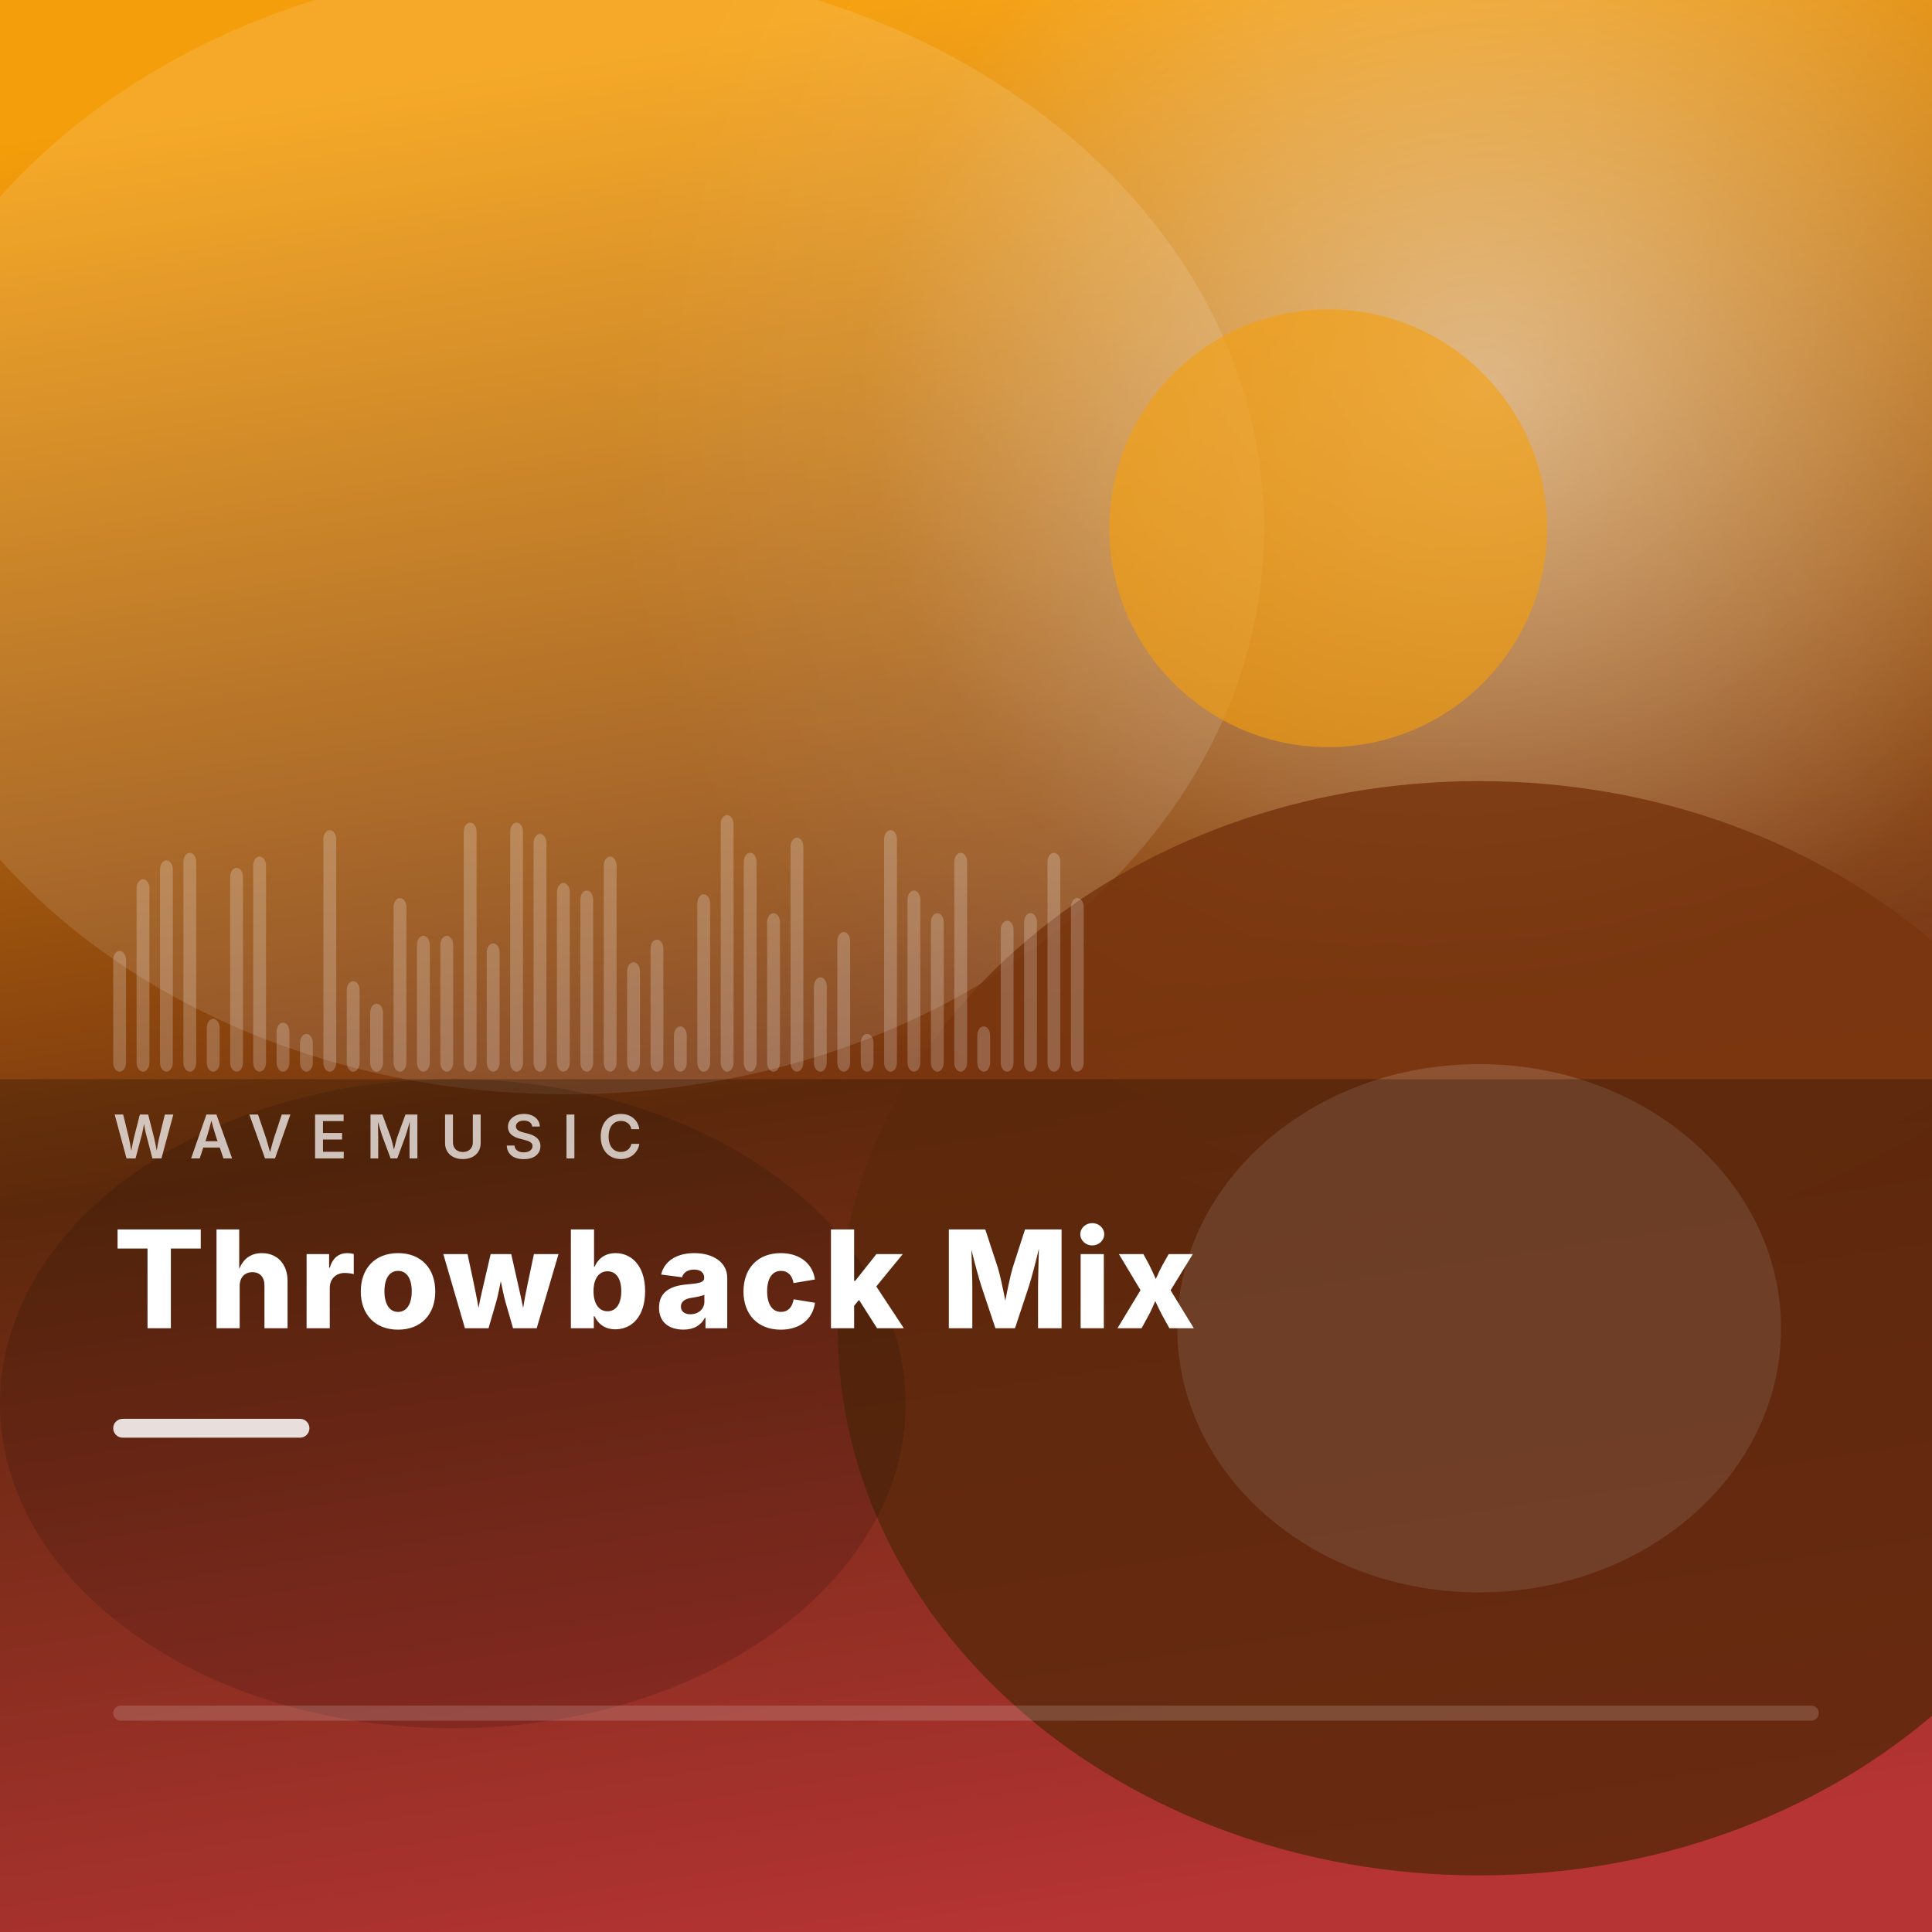
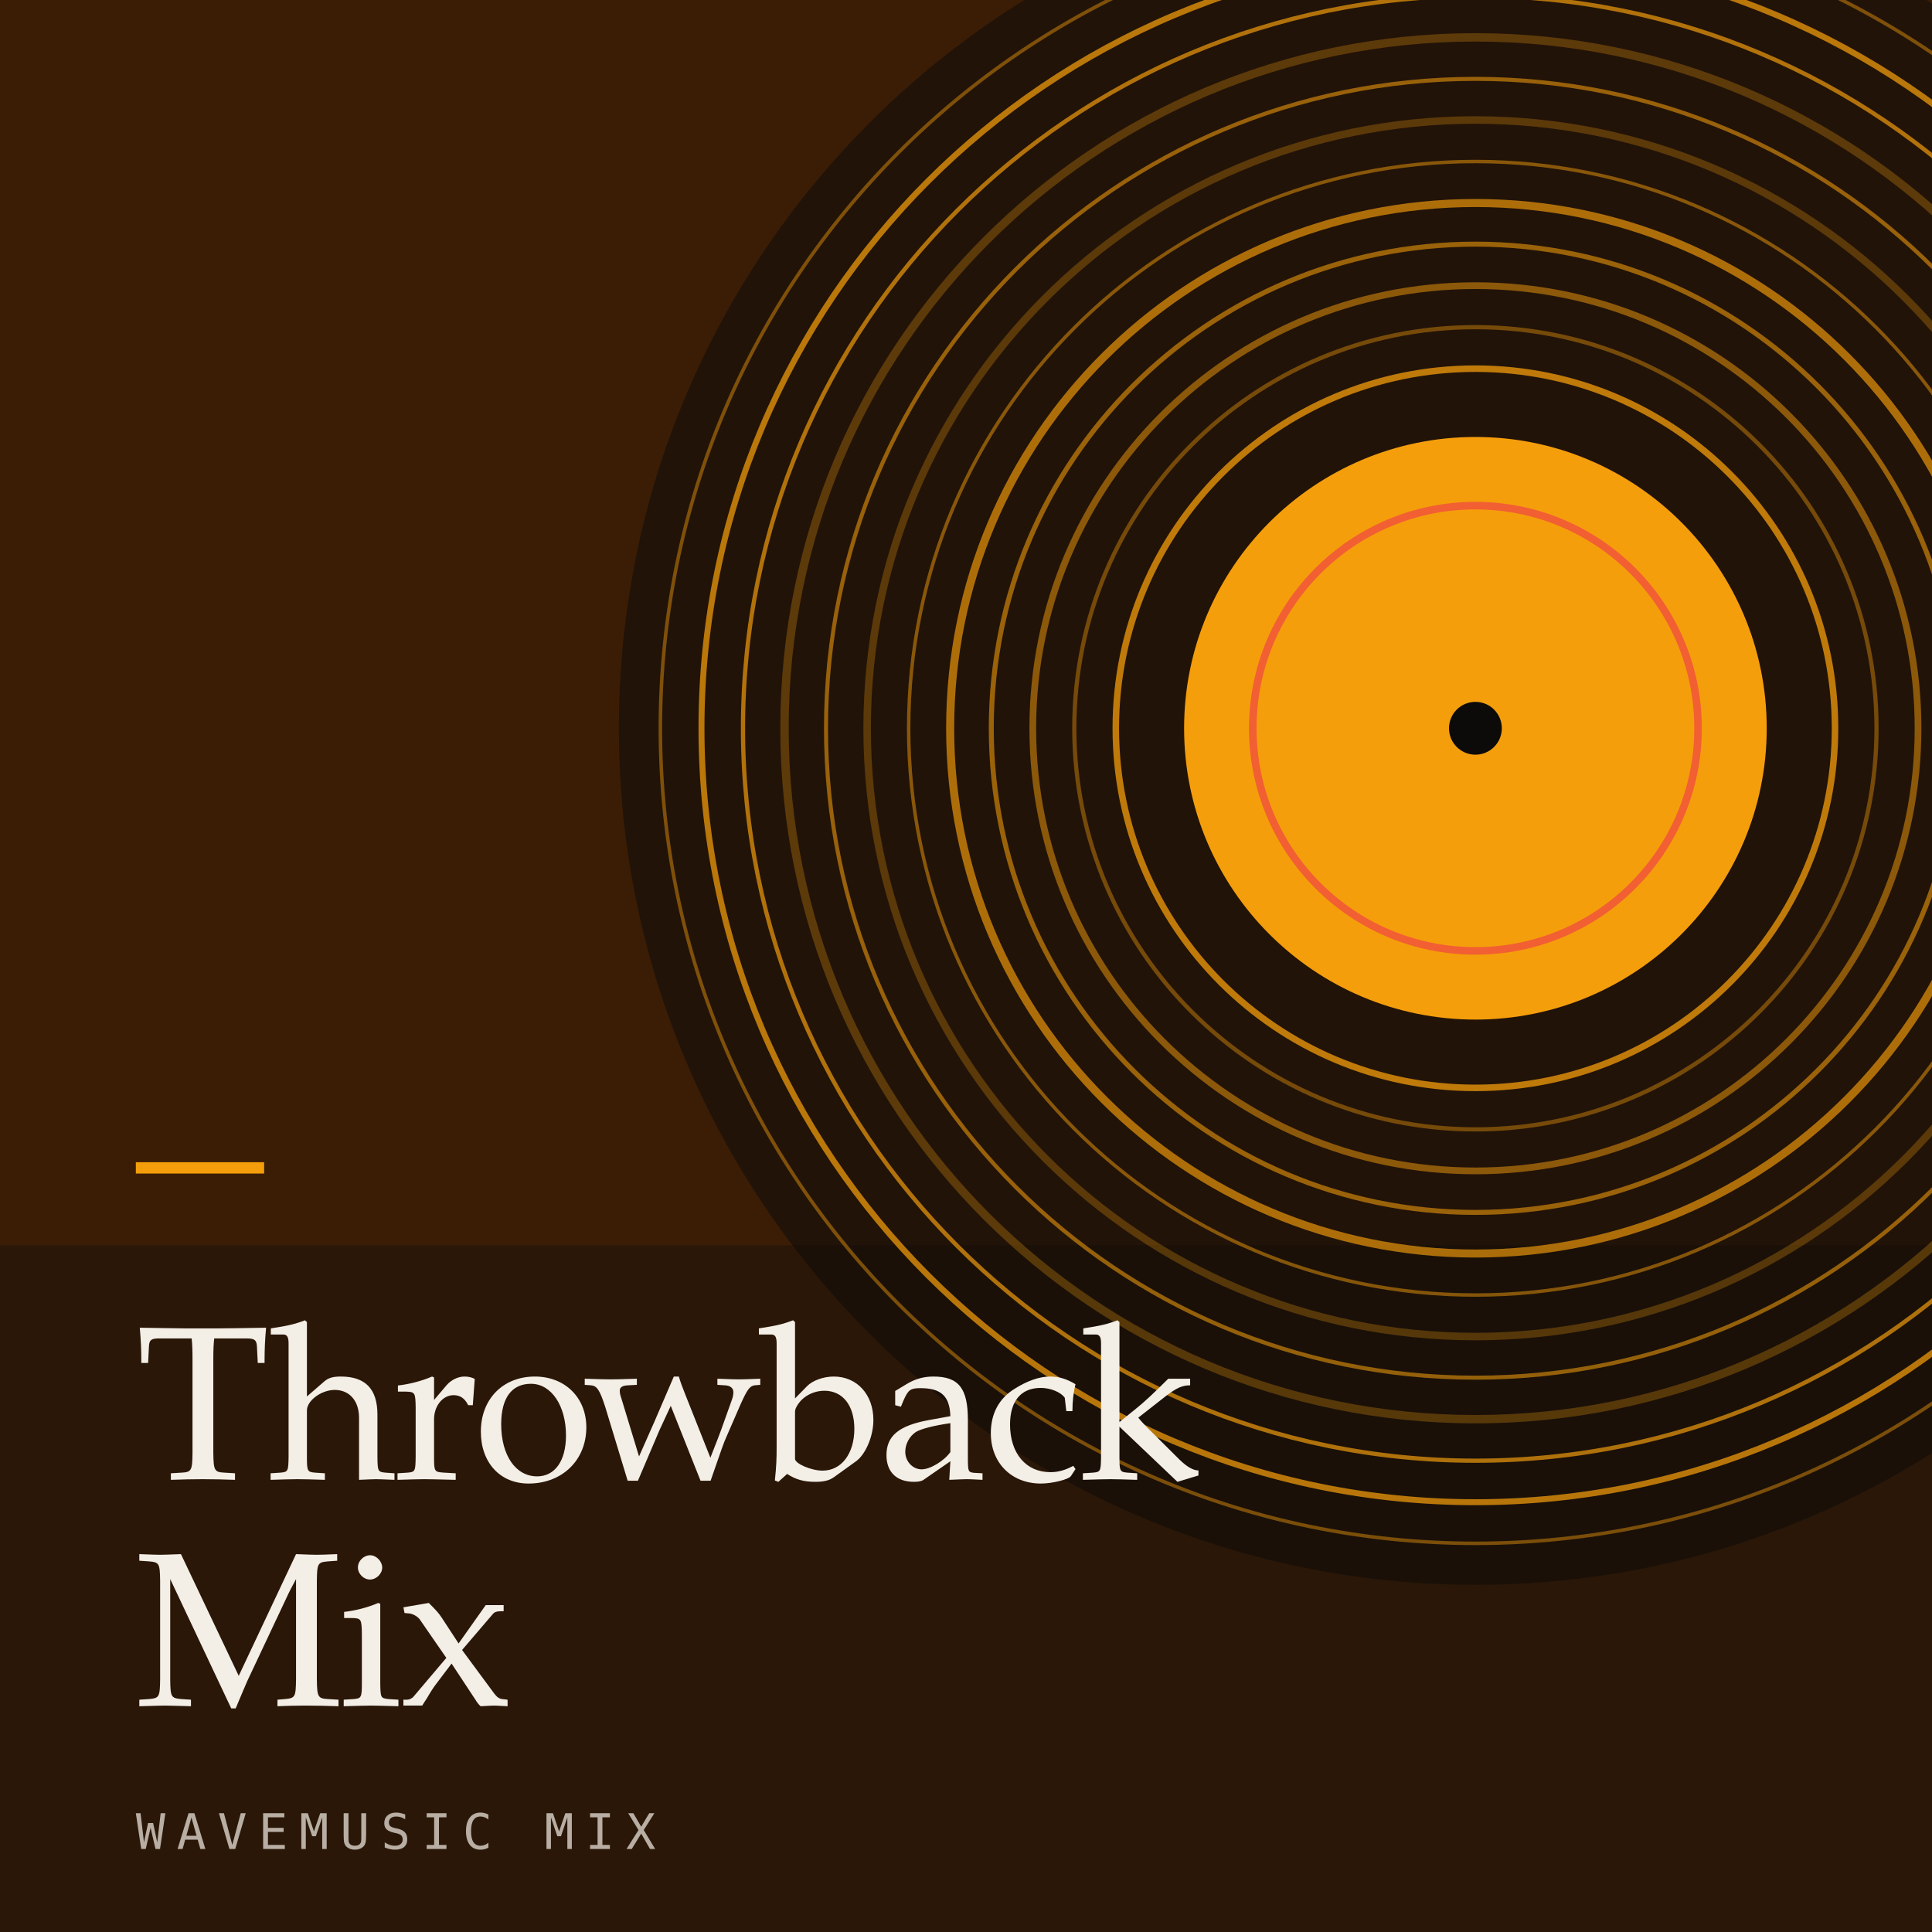
<svg xmlns="http://www.w3.org/2000/svg" viewBox="0 0 512 512" width="512" height="512" role="img" aria-label="Throwback Mix">
-   <defs>
-     <linearGradient id="bgm5" gradientTransform="rotate(81 0.5 0.5)">
-       <stop offset="0" stop-color="#f59e0b" />
-       <stop offset="0.55" stop-color="#78350f" />
-       <stop offset="1" stop-color="#ef4444" />
-     </linearGradient>
-     <radialGradient id="glowm5" cx="0.5" cy="0.5" r="0.5">
-       <stop offset="0" stop-color="#ffffff" stop-opacity="0.5" />
-       <stop offset="0.7" stop-color="#ffffff" stop-opacity="0.05" />
-       <stop offset="1" stop-color="#ffffff" stop-opacity="0" />
-     </radialGradient>
-   </defs>
-   <rect width="512" height="512" fill="url(#bgm5)" />
-   <circle cx="392" cy="104" r="230" fill="url(#glowm5)" />
-   <g>
-     <ellipse cx="150" cy="140" rx="185" ry="150" fill="#ffffff" opacity="0.12" />
-     <ellipse cx="392" cy="352" rx="170" ry="145" fill="#78350fd9" />
-     <ellipse cx="392" cy="352" rx="80" ry="70" fill="#ffffff" opacity="0.14" />
-     <circle cx="352" cy="140" r="58" fill="#f59e0b99" />
-     <ellipse cx="120" cy="372" rx="120" ry="86" fill="#000000" opacity="0.14" />
-   </g>
-   <g>
-     <rect x="30.0" y="252.0" width="3.40" height="32" rx="2.4" fill="#ffffff" opacity="0.22" />
-     <rect x="36.2" y="233.0" width="3.40" height="51" rx="2.4" fill="#ffffff" opacity="0.22" />
-     <rect x="42.4" y="228.0" width="3.40" height="56" rx="2.4" fill="#ffffff" opacity="0.22" />
-     <rect x="48.6" y="226.0" width="3.40" height="58" rx="2.4" fill="#ffffff" opacity="0.22" />
-     <rect x="54.8" y="270.0" width="3.40" height="14" rx="2.4" fill="#ffffff" opacity="0.22" />
-     <rect x="61.0" y="230.0" width="3.40" height="54" rx="2.4" fill="#ffffff" opacity="0.22" />
-     <rect x="67.1" y="227.0" width="3.40" height="57" rx="2.4" fill="#ffffff" opacity="0.22" />
-     <rect x="73.3" y="271.0" width="3.40" height="13" rx="2.4" fill="#ffffff" opacity="0.22" />
-     <rect x="79.5" y="274.0" width="3.40" height="10" rx="2.4" fill="#ffffff" opacity="0.22" />
-     <rect x="85.7" y="220.0" width="3.40" height="64" rx="2.4" fill="#ffffff" opacity="0.22" />
-     <rect x="91.9" y="260.0" width="3.40" height="24" rx="2.4" fill="#ffffff" opacity="0.22" />
-     <rect x="98.1" y="266.0" width="3.40" height="18" rx="2.4" fill="#ffffff" opacity="0.22" />
-     <rect x="104.3" y="238.0" width="3.40" height="46" rx="2.4" fill="#ffffff" opacity="0.22" />
-     <rect x="110.5" y="248.0" width="3.40" height="36" rx="2.4" fill="#ffffff" opacity="0.22" />
-     <rect x="116.7" y="248.0" width="3.40" height="36" rx="2.4" fill="#ffffff" opacity="0.22" />
-     <rect x="122.9" y="218.0" width="3.40" height="66" rx="2.4" fill="#ffffff" opacity="0.22" />
-     <rect x="129.0" y="250.0" width="3.40" height="34" rx="2.4" fill="#ffffff" opacity="0.22" />
-     <rect x="135.2" y="218.0" width="3.40" height="66" rx="2.4" fill="#ffffff" opacity="0.22" />
-     <rect x="141.4" y="221.0" width="3.40" height="63" rx="2.4" fill="#ffffff" opacity="0.22" />
-     <rect x="147.6" y="234.0" width="3.40" height="50" rx="2.4" fill="#ffffff" opacity="0.22" />
-     <rect x="153.8" y="236.0" width="3.40" height="48" rx="2.4" fill="#ffffff" opacity="0.22" />
-     <rect x="160.0" y="227.0" width="3.40" height="57" rx="2.4" fill="#ffffff" opacity="0.22" />
-     <rect x="166.2" y="255.0" width="3.40" height="29" rx="2.4" fill="#ffffff" opacity="0.22" />
-     <rect x="172.4" y="249.0" width="3.40" height="35" rx="2.4" fill="#ffffff" opacity="0.22" />
-     <rect x="178.6" y="272.0" width="3.40" height="12" rx="2.4" fill="#ffffff" opacity="0.22" />
-     <rect x="184.8" y="237.0" width="3.40" height="47" rx="2.4" fill="#ffffff" opacity="0.22" />
-     <rect x="191.0" y="216.0" width="3.40" height="68" rx="2.4" fill="#ffffff" opacity="0.22" />
-     <rect x="197.1" y="226.0" width="3.40" height="58" rx="2.4" fill="#ffffff" opacity="0.22" />
-     <rect x="203.3" y="242.0" width="3.40" height="42" rx="2.4" fill="#ffffff" opacity="0.22" />
-     <rect x="209.5" y="222.0" width="3.40" height="62" rx="2.4" fill="#ffffff" opacity="0.22" />
-     <rect x="215.7" y="259.0" width="3.40" height="25" rx="2.4" fill="#ffffff" opacity="0.22" />
-     <rect x="221.9" y="247.0" width="3.40" height="37" rx="2.4" fill="#ffffff" opacity="0.22" />
-     <rect x="228.1" y="274.0" width="3.40" height="10" rx="2.4" fill="#ffffff" opacity="0.22" />
-     <rect x="234.3" y="220.0" width="3.40" height="64" rx="2.4" fill="#ffffff" opacity="0.22" />
-     <rect x="240.5" y="236.0" width="3.40" height="48" rx="2.4" fill="#ffffff" opacity="0.22" />
-     <rect x="246.7" y="242.0" width="3.40" height="42" rx="2.4" fill="#ffffff" opacity="0.22" />
-     <rect x="252.9" y="226.0" width="3.40" height="58" rx="2.4" fill="#ffffff" opacity="0.22" />
-     <rect x="259.0" y="272.0" width="3.40" height="12" rx="2.4" fill="#ffffff" opacity="0.22" />
-     <rect x="265.2" y="244.0" width="3.40" height="40" rx="2.4" fill="#ffffff" opacity="0.22" />
-     <rect x="271.4" y="242.0" width="3.40" height="42" rx="2.4" fill="#ffffff" opacity="0.22" />
-     <rect x="277.6" y="226.0" width="3.40" height="58" rx="2.4" fill="#ffffff" opacity="0.22" />
-     <rect x="283.8" y="238.0" width="3.40" height="46" rx="2.4" fill="#ffffff" opacity="0.22" />
-   </g>
-   <rect y="286" width="512" height="226" fill="#000000" opacity="0.24" />
-   <text x="30" y="352" font-family="Inter, 'Segoe UI', Arial, sans-serif" font-size="36" font-weight="800" letter-spacing="1" fill="#ffffff">Throwback Mix</text>
-   <text x="30" y="307" font-family="Inter, 'Segoe UI', Arial, sans-serif" font-size="16" font-weight="600" letter-spacing="5" fill="#ffffff" opacity="0.72">WAVEMUSIC</text>
-   <rect x="30" y="376" width="52" height="5" rx="2.5" fill="#ffffff" opacity="0.85" />
-   <rect x="30" y="452" width="452" height="4" rx="2" fill="#ffffff" opacity="0.16" />
+   <rect width="512" height="512" fill="#3b1d06" />
+   <rect y="330" width="512" height="182" fill="#0c0b0a" opacity="0.35" />
+   <circle cx="391" cy="193" r="227" fill="#0c0b0a" opacity="0.55" />
+   <circle cx="391" cy="193" r="95.3" fill="none" stroke="#f59e0b" stroke-width="1.73" opacity="0.74" />
+   <circle cx="391" cy="193" r="106.3" fill="none" stroke="#f59e0b" stroke-width="1.11" opacity="0.40" />
+   <circle cx="391" cy="193" r="117.3" fill="none" stroke="#f59e0b" stroke-width="1.78" opacity="0.50" />
+   <circle cx="391" cy="193" r="128.3" fill="none" stroke="#f59e0b" stroke-width="1.32" opacity="0.57" />
+   <circle cx="391" cy="193" r="139.2" fill="none" stroke="#f59e0b" stroke-width="2.13" opacity="0.66" />
+   <circle cx="391" cy="193" r="150.2" fill="none" stroke="#f59e0b" stroke-width="0.91" opacity="0.49" />
+   <circle cx="391" cy="193" r="161.2" fill="none" stroke="#f59e0b" stroke-width="1.99" opacity="0.27" />
+   <circle cx="391" cy="193" r="172.1" fill="none" stroke="#f59e0b" stroke-width="1.07" opacity="0.56" />
+   <circle cx="391" cy="193" r="183.1" fill="none" stroke="#f59e0b" stroke-width="2.22" opacity="0.28" />
+   <circle cx="391" cy="193" r="194.1" fill="none" stroke="#f59e0b" stroke-width="1.12" opacity="0.68" />
+   <circle cx="391" cy="193" r="205.1" fill="none" stroke="#f59e0b" stroke-width="1.58" opacity="0.72" />
+   <circle cx="391" cy="193" r="216.0" fill="none" stroke="#f59e0b" stroke-width="0.93" opacity="0.44" />
+   <circle cx="391" cy="193" r="77.2" fill="#f59e0b" />
+   <circle cx="391" cy="193" r="59.0" fill="none" stroke="#ef4444" stroke-width="2" opacity="0.7" />
+   <circle cx="391" cy="193" r="7" fill="#0c0b0a" />
+   <rect x="36" y="308" width="34" height="3" fill="#f59e0b" />
+   <text x="36" y="490" font-family="Consolas, Menlo, monospace" font-size="13" letter-spacing="3" fill="#f3eee6" opacity="0.7">WAVEMUSIC MIX</text>
+   <text x="36" y="392" font-family="Iowan Old Style, Palatino Linotype, Palatino, Georgia, serif" font-size="58" fill="#f3eee6" letter-spacing="-1">Throwback</text>
+   <text x="36" y="452" font-family="Iowan Old Style, Palatino Linotype, Palatino, Georgia, serif" font-size="58" fill="#f3eee6" letter-spacing="-1">Mix</text>
</svg>
